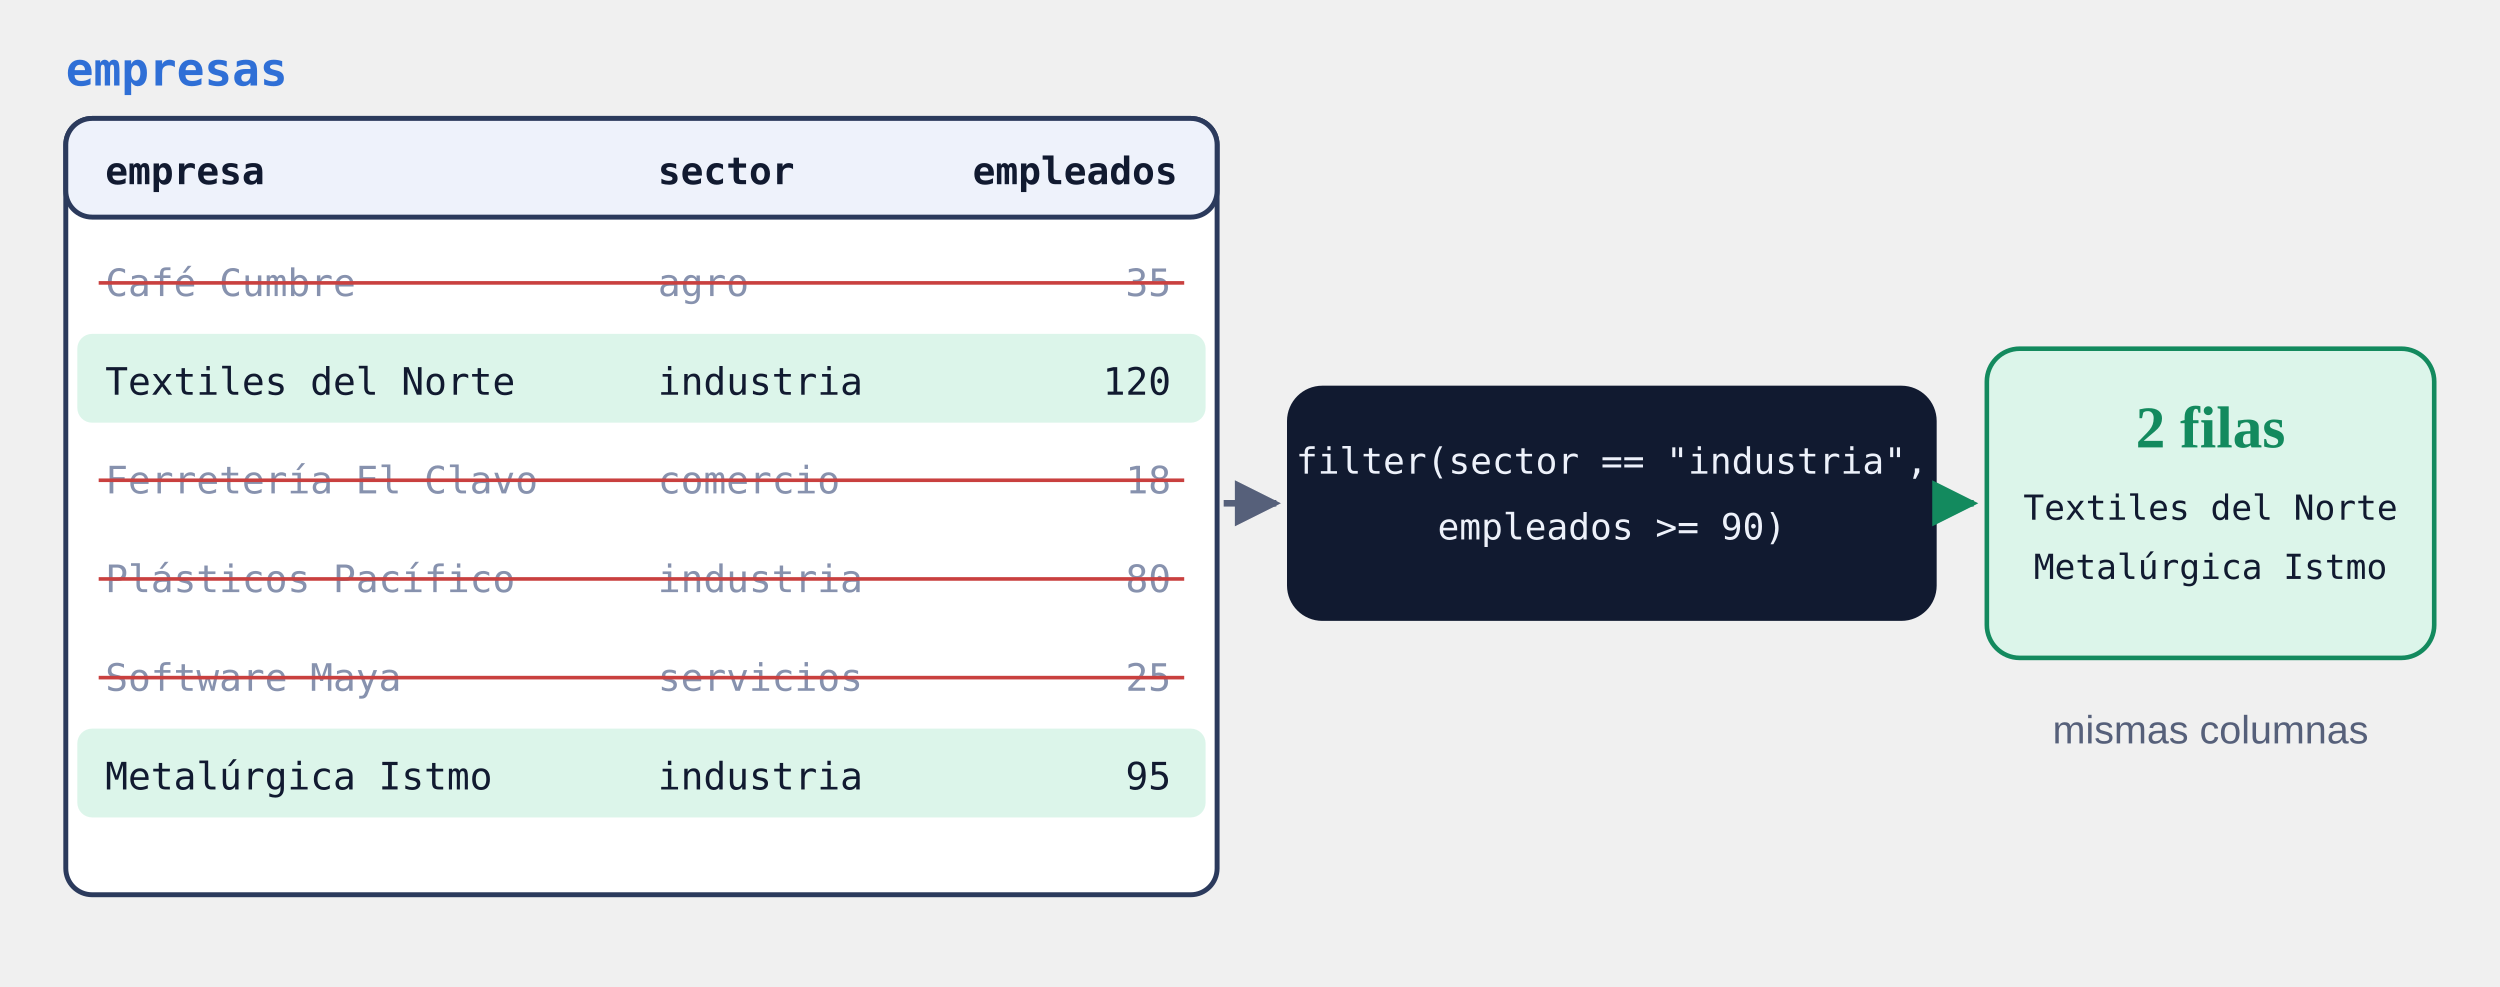
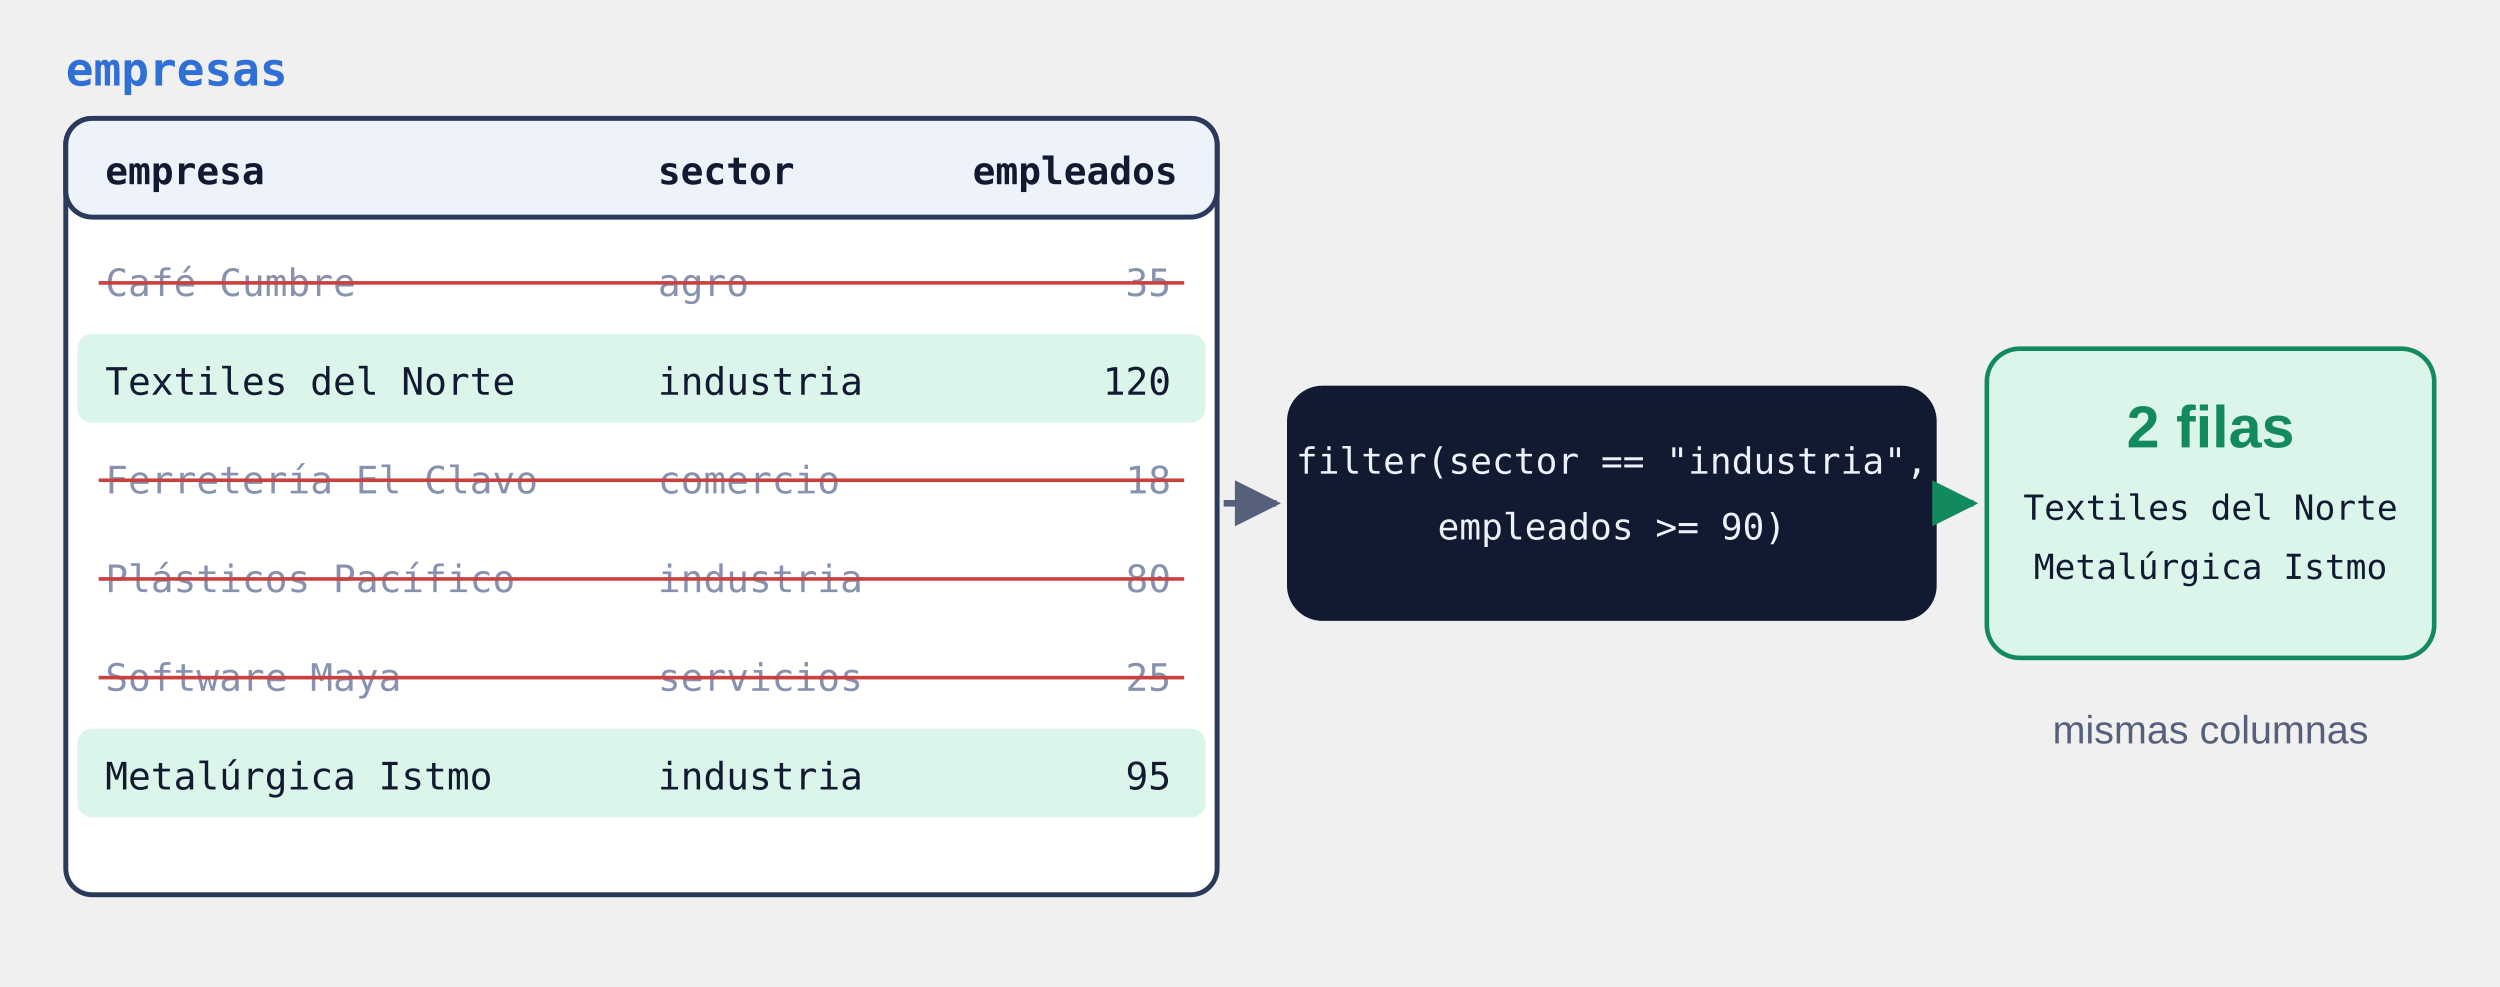
<svg xmlns="http://www.w3.org/2000/svg" viewBox="0 0 760 300" width="760" height="300" role="img" aria-label="Una tabla de seis empresas entra a filter con la condición sector igual a industria y empleados mayor o igual a 90; solo pasan Textiles del Norte y Metalúrgica Istmo, las demás filas quedan tachadas. Las columnas no cambian.">
  <style>
-   text { font-family: 'Atkinson Hyperlegible Next', 'Atkinson Hyperlegible', Arial, sans-serif; font-size: 14px; fill: #111a30; }
-   .t { font-family: Fraunces, Georgia, 'Times New Roman', serif; font-weight: 700; font-size: 16px; }
+   text { font-family: 'Schibsted Grotesk', Arial, sans-serif; font-size: 14px; fill: #111a30; }
+   .t { font-family: 'Schibsted Grotesk', 'Arial Narrow', Arial, sans-serif; font-weight: 700; font-size: 16px; }
  .m { font-family: 'JetBrains Mono', Menlo, Consolas, monospace; font-size: 13px; font-variant-ligatures: none; font-feature-settings: "liga" 0, "calt" 0; }
  .s { font-size: 12px; fill: #56607a; }
  .b { font-weight: 700; }
  .w { fill: #ffffff; }
  .cw { fill: #edf1fa; }
  .ln { stroke: #56607a; stroke-width: 1.6; fill: none; }
</style>
  <defs>
    <marker id="p" viewBox="0 0 10 10" refX="9" refY="5" markerWidth="7" markerHeight="7" orient="auto-start-reverse">
      <path d="M0,0 L10,5 L0,10 z" fill="#56607a" />
    </marker>
    <marker id="pb" viewBox="0 0 10 10" refX="9" refY="5" markerWidth="7" markerHeight="7" orient="auto-start-reverse">
      <path d="M0,0 L10,5 L0,10 z" fill="#2f6fd6" />
    </marker>
    <marker id="pg" viewBox="0 0 10 10" refX="9" refY="5" markerWidth="7" markerHeight="7" orient="auto-start-reverse">
      <path d="M0,0 L10,5 L0,10 z" fill="#138a5e" />
    </marker>
    <marker id="pa" viewBox="0 0 10 10" refX="9" refY="5" markerWidth="7" markerHeight="7" orient="auto-start-reverse">
      <path d="M0,0 L10,5 L0,10 z" fill="#b86e00" />
    </marker>
    <marker id="pc" viewBox="0 0 10 10" refX="9" refY="5" markerWidth="7" markerHeight="7" orient="auto-start-reverse">
      <path d="M0,0 L10,5 L0,10 z" fill="#c9403f" />
    </marker>
    <marker id="pt" viewBox="0 0 10 10" refX="9" refY="5" markerWidth="7" markerHeight="7" orient="auto-start-reverse">
      <path d="M0,0 L10,5 L0,10 z" fill="#0f8f84" />
    </marker>
    <marker id="pv" viewBox="0 0 10 10" refX="9" refY="5" markerWidth="7" markerHeight="7" orient="auto-start-reverse">
      <path d="M0,0 L10,5 L0,10 z" fill="#6b4fd1" />
    </marker>
  </defs>
  <text x="20" y="26" class="m b" style="fill:#2f6fd6;font-size:14px">empresas</text>
  <rect x="20" y="36" width="350" height="236" rx="8" fill="#ffffff" stroke="#2b3a5c" stroke-width="1.5" />
  <rect x="20" y="36" width="350" height="30" rx="8" fill="#eef2fb" stroke="#2b3a5c" stroke-width="1.5" />
  <text x="32" y="56" class="m b" style="font-size:11.5px;">empresa</text>
  <text x="200" y="56" class="m b" style="font-size:11.5px;">sector</text>
  <text x="358" y="56" class="m b" text-anchor="end" style="font-size:11.5px;">empleados</text>
  <text x="32" y="90" class="m" style="fill:#8792ae;font-size:11.5px">Café Cumbre</text>
  <text x="200" y="90" class="m" style="fill:#8792ae;font-size:11.5px">agro</text>
  <text x="356" y="90" class="m" text-anchor="end" style="fill:#8792ae;font-size:11.5px">35</text>
  <path d="M30 86 H 360" fill="none" stroke="#c9403f" stroke-width="1.1" />
  <rect x="24" y="102" width="342" height="26" rx="4" fill="#dcf5ea" stroke="#dcf5ea" stroke-width="1" />
  <text x="32" y="120" class="m" style="fill:#111a30;font-size:11.5px">Textiles del Norte</text>
  <text x="200" y="120" class="m" style="fill:#111a30;font-size:11.5px">industria</text>
  <text x="356" y="120" class="m" text-anchor="end" style="fill:#111a30;font-size:11.5px">120</text>
  <text x="32" y="150" class="m" style="fill:#8792ae;font-size:11.5px">Ferretería El Clavo</text>
  <text x="200" y="150" class="m" style="fill:#8792ae;font-size:11.5px">comercio</text>
  <text x="356" y="150" class="m" text-anchor="end" style="fill:#8792ae;font-size:11.5px">18</text>
  <path d="M30 146 H 360" fill="none" stroke="#c9403f" stroke-width="1.1" />
  <text x="32" y="180" class="m" style="fill:#8792ae;font-size:11.5px">Plásticos Pacífico</text>
  <text x="200" y="180" class="m" style="fill:#8792ae;font-size:11.5px">industria</text>
  <text x="356" y="180" class="m" text-anchor="end" style="fill:#8792ae;font-size:11.5px">80</text>
  <path d="M30 176 H 360" fill="none" stroke="#c9403f" stroke-width="1.1" />
  <text x="32" y="210" class="m" style="fill:#8792ae;font-size:11.5px">Software Maya</text>
  <text x="200" y="210" class="m" style="fill:#8792ae;font-size:11.5px">servicios</text>
  <text x="356" y="210" class="m" text-anchor="end" style="fill:#8792ae;font-size:11.5px">25</text>
  <path d="M30 206 H 360" fill="none" stroke="#c9403f" stroke-width="1.1" />
  <rect x="24" y="222" width="342" height="26" rx="4" fill="#dcf5ea" stroke="#dcf5ea" stroke-width="1" />
  <text x="32" y="240" class="m" style="fill:#111a30;font-size:11.5px">Metalúrgica Istmo</text>
  <text x="200" y="240" class="m" style="fill:#111a30;font-size:11.5px">industria</text>
  <text x="356" y="240" class="m" text-anchor="end" style="fill:#111a30;font-size:11.5px">95</text>
  <rect x="392" y="118" width="196" height="70" rx="10" fill="#111a30" stroke="#111a30" stroke-width="1.5" />
  <text x="490" y="144" class="m" text-anchor="middle" style="fill:#edf1fa;font-size:11px">filter(sector == "industria",</text>
  <text x="490" y="164" class="m" text-anchor="middle" style="fill:#edf1fa;font-size:11px">       empleados &gt;= 90)</text>
  <path d="M372 153 H 388" fill="none" stroke="#56607a" stroke-width="2" marker-end="url(#p)" />
  <path d="M590 153 H 600" fill="none" stroke="#138a5e" stroke-width="2" marker-end="url(#pg)" />
  <rect x="604" y="106" width="136" height="94" rx="10" fill="#dcf5ea" stroke="#138a5e" stroke-width="1.4" />
  <text x="672" y="136" class="t" text-anchor="middle" style="fill:#138a5e;font-size:18px">2 filas</text>
  <text x="672" y="158" class="m" text-anchor="middle" style="font-size:10.5px;">Textiles del Norte</text>
  <text x="672" y="176" class="m" text-anchor="middle" style="font-size:10.5px;">Metalúrgica Istmo</text>
  <text x="672" y="226" class="s" text-anchor="middle">mismas columnas</text>
</svg>
